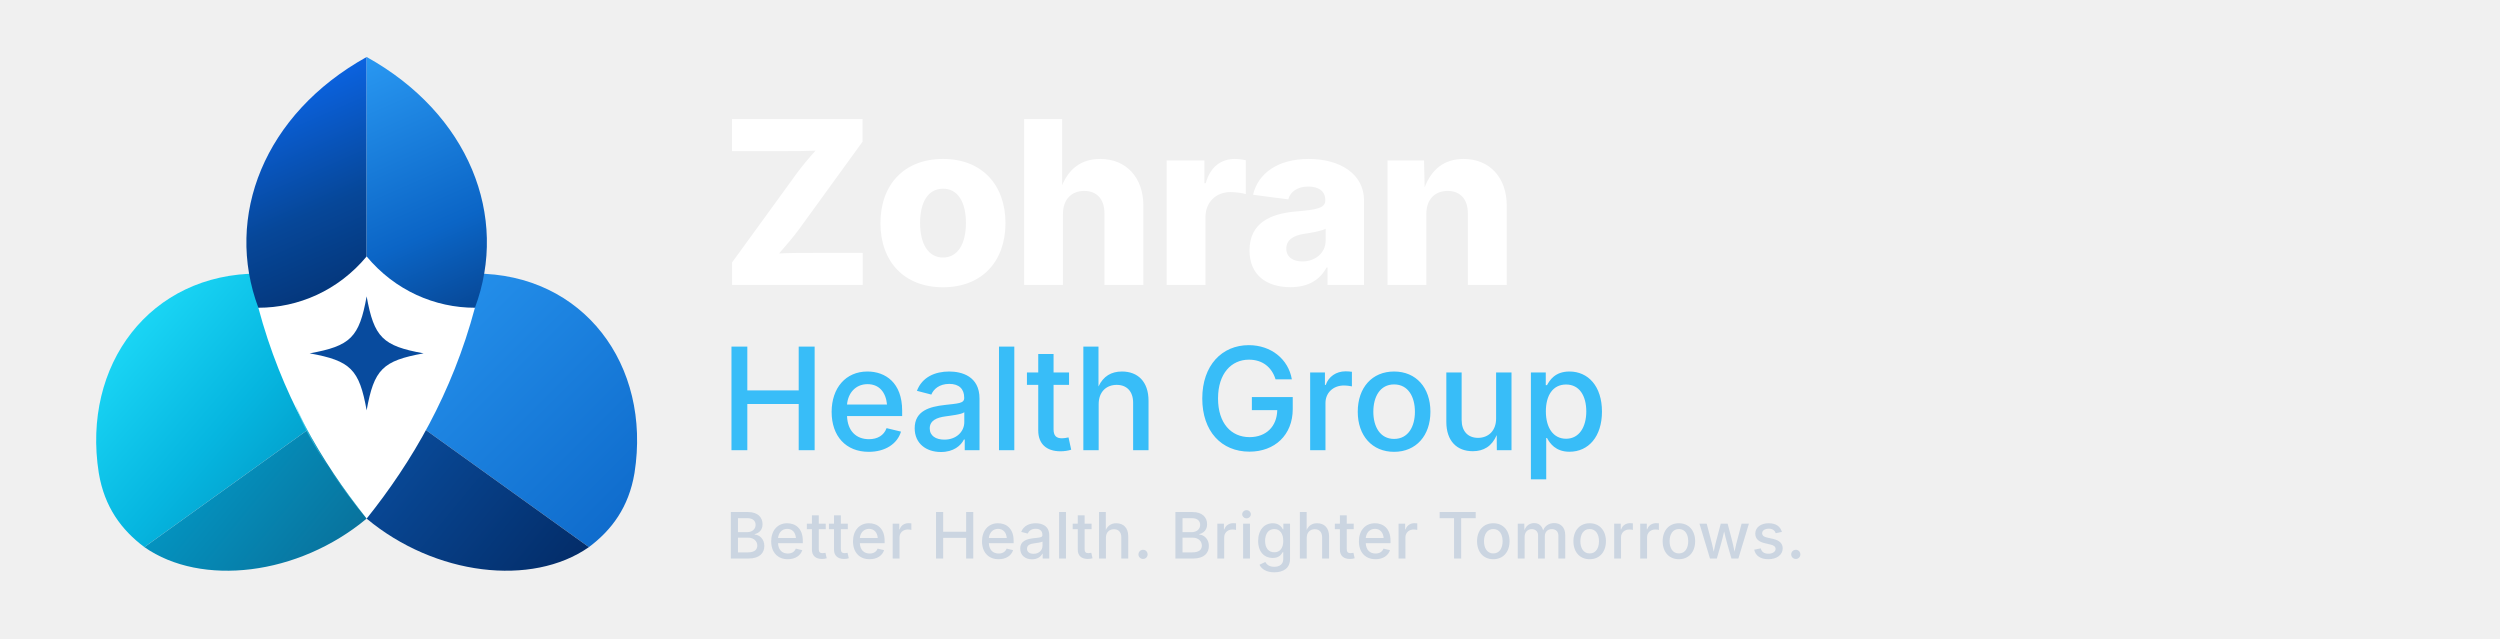
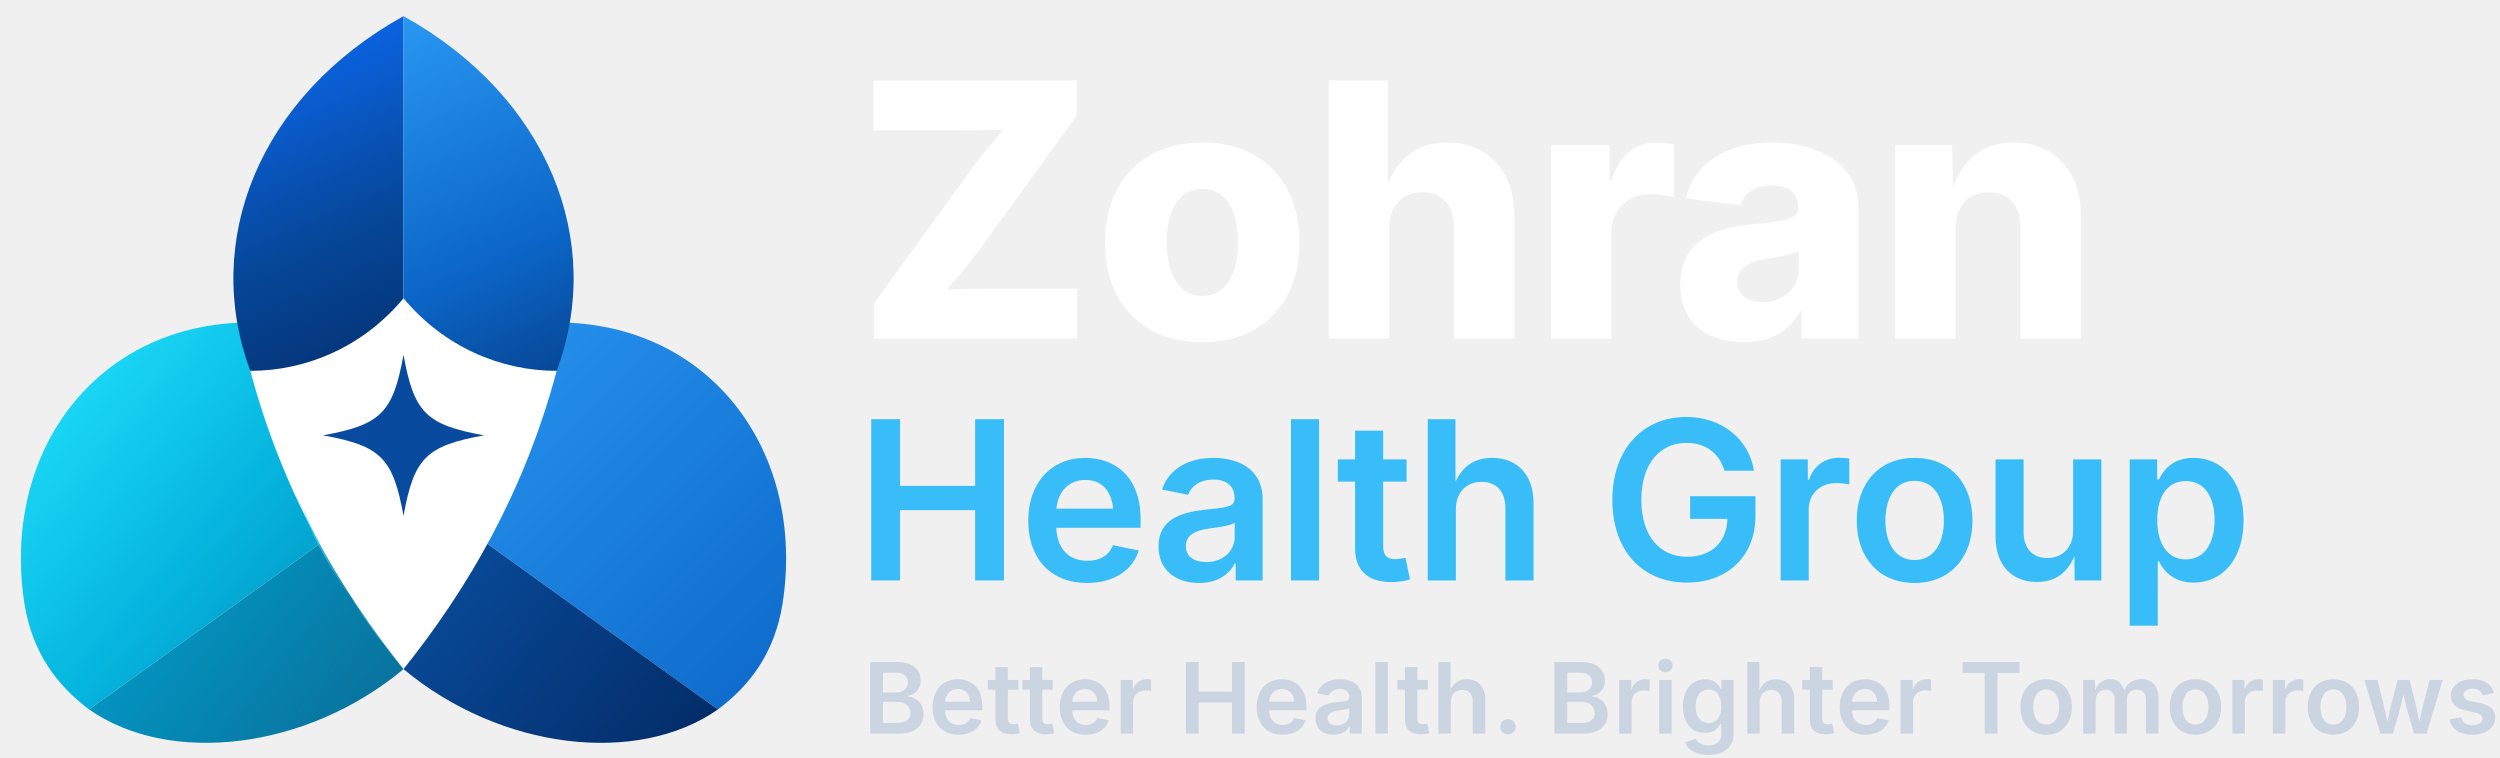
- <svg xmlns="http://www.w3.org/2000/svg" viewBox="0 0 430 112" width="235" height="60">
+ <svg xmlns="http://www.w3.org/2000/svg" viewBox="10 8 310 94" width="320" height="97">
  <defs>
    <linearGradient id="topL" gradientUnits="userSpaceOnUse" x1="32" y1="6" x2="54" y2="56">
      <stop offset="0" stop-color="#0D6EFD" />
      <stop offset="0.55" stop-color="#064799" />
      <stop offset="1" stop-color="#032B66" />
    </linearGradient>
    <linearGradient id="topR" gradientUnits="userSpaceOnUse" x1="54" y1="6" x2="76" y2="56">
      <stop offset="0" stop-color="#2998F2" />
      <stop offset="0.6" stop-color="#0B65C6" />
      <stop offset="1" stop-color="#053B82" />
    </linearGradient>
    <linearGradient id="blUpper" gradientUnits="userSpaceOnUse" x1="6" y1="44" x2="54" y2="85">
      <stop offset="0" stop-color="#24E5FF" />
      <stop offset="0.55" stop-color="#06B6E0" />
      <stop offset="1" stop-color="#008BB8" />
    </linearGradient>
    <linearGradient id="blLower" gradientUnits="userSpaceOnUse" x1="15" y1="64" x2="54" y2="96">
      <stop offset="0" stop-color="#00A8D6" />
      <stop offset="1" stop-color="#0A6C96" />
    </linearGradient>
    <linearGradient id="brUpper" gradientUnits="userSpaceOnUse" x1="54" y1="44" x2="102" y2="92">
      <stop offset="0" stop-color="#2998F2" />
      <stop offset="1" stop-color="#0D68C9" />
    </linearGradient>
    <linearGradient id="brLower" gradientUnits="userSpaceOnUse" x1="54" y1="64" x2="93" y2="96">
      <stop offset="0" stop-color="#0A52A6" />
      <stop offset="1" stop-color="#032B66" />
    </linearGradient>
  </defs>
  <g transform="translate(6, 4)">
    <path d="M 35,44 C 16,44 4,60 7,79 C 8,85 11,89 15,92 L 54,64 L 35,44 Z" fill="url(#blUpper)" />
    <path d="M 15,92 C 25,99 42,97 54,87 L 54,64 L 15,92 Z" fill="url(#blLower)" />
    <path d="M 73,44 C 92,44 104,60 101,79 C 100,85 97,89 93,92 L 54,64 L 73,44 Z" fill="url(#brUpper)" />
    <path d="M 93,92 C 83,99 66,97 54,87 L 54,64 L 93,92 Z" fill="url(#brLower)" />
    <path d="M 54,6 C 36,16 29,34 35,50 L 54,56 L 54,6 Z" fill="url(#topL)" />
    <path d="M 54,6 C 72,16 79,34 73,50 L 54,56 L 54,6 Z" fill="url(#topR)" />
    <path d="M 54,41 C 59,47 66,50 73,50 C 69,65 62,77 54,87 C 46,77 39,65 35,50 C 42,50 49,47 54,41 Z" fill="#FFFFFF" />
    <path d="M 41.5,67 C 45,75 49,81 54,87 C 47,78 43,72 41.5,67 Z" fill="#46D2EE" opacity="0.55" />
    <path d="M 54,48 C 55.3,55.2 56.8,56.7 64,58 C 56.8,59.3 55.3,60.8 54,68 C 52.7,60.8 51.2,59.3 44,58 C 51.2,56.7 52.7,55.2 54,48 Z" fill="#084B9E" />
  </g>
-   <g transform="translate(122, 10)">
-     <text x="0" y="40" font-family="'Plus Jakarta Sans', 'Inter', -apple-system, sans-serif" font-size="40" font-weight="800" fill="#FFFFFF" letter-spacing="-0.4px">Zohran</text>
-     <text x="0" y="69" font-family="'Plus Jakarta Sans', 'Inter', -apple-system, sans-serif" font-size="25" font-weight="500" fill="#38BDF8" letter-spacing="-0.2px">Health Group</text>
-     <text x="1" y="88" font-family="'Plus Jakarta Sans', 'Inter', sans-serif" font-size="11.2" font-weight="500" fill="#CBD5E1" letter-spacing="0.1px">Better Health. Brighter Tomorrows.</text>
+   <g transform="translate(116, 8)">
+     <text x="0" y="42" font-family="'Plus Jakarta Sans', 'Inter', -apple-system, sans-serif" font-size="44" font-weight="800" fill="#FFFFFF" letter-spacing="-0.4px">Zohran</text>
+     <text x="0" y="72" font-family="'Plus Jakarta Sans', 'Inter', -apple-system, sans-serif" font-size="27.5" font-weight="600" fill="#38BDF8" letter-spacing="-0.2px">Health Group</text>
+     <text x="1" y="91" font-family="'Plus Jakarta Sans', 'Inter', sans-serif" font-size="12.2" font-weight="600" fill="#CBD5E1" letter-spacing="0.05px">Better Health. Brighter Tomorrows.</text>
  </g>
</svg>
